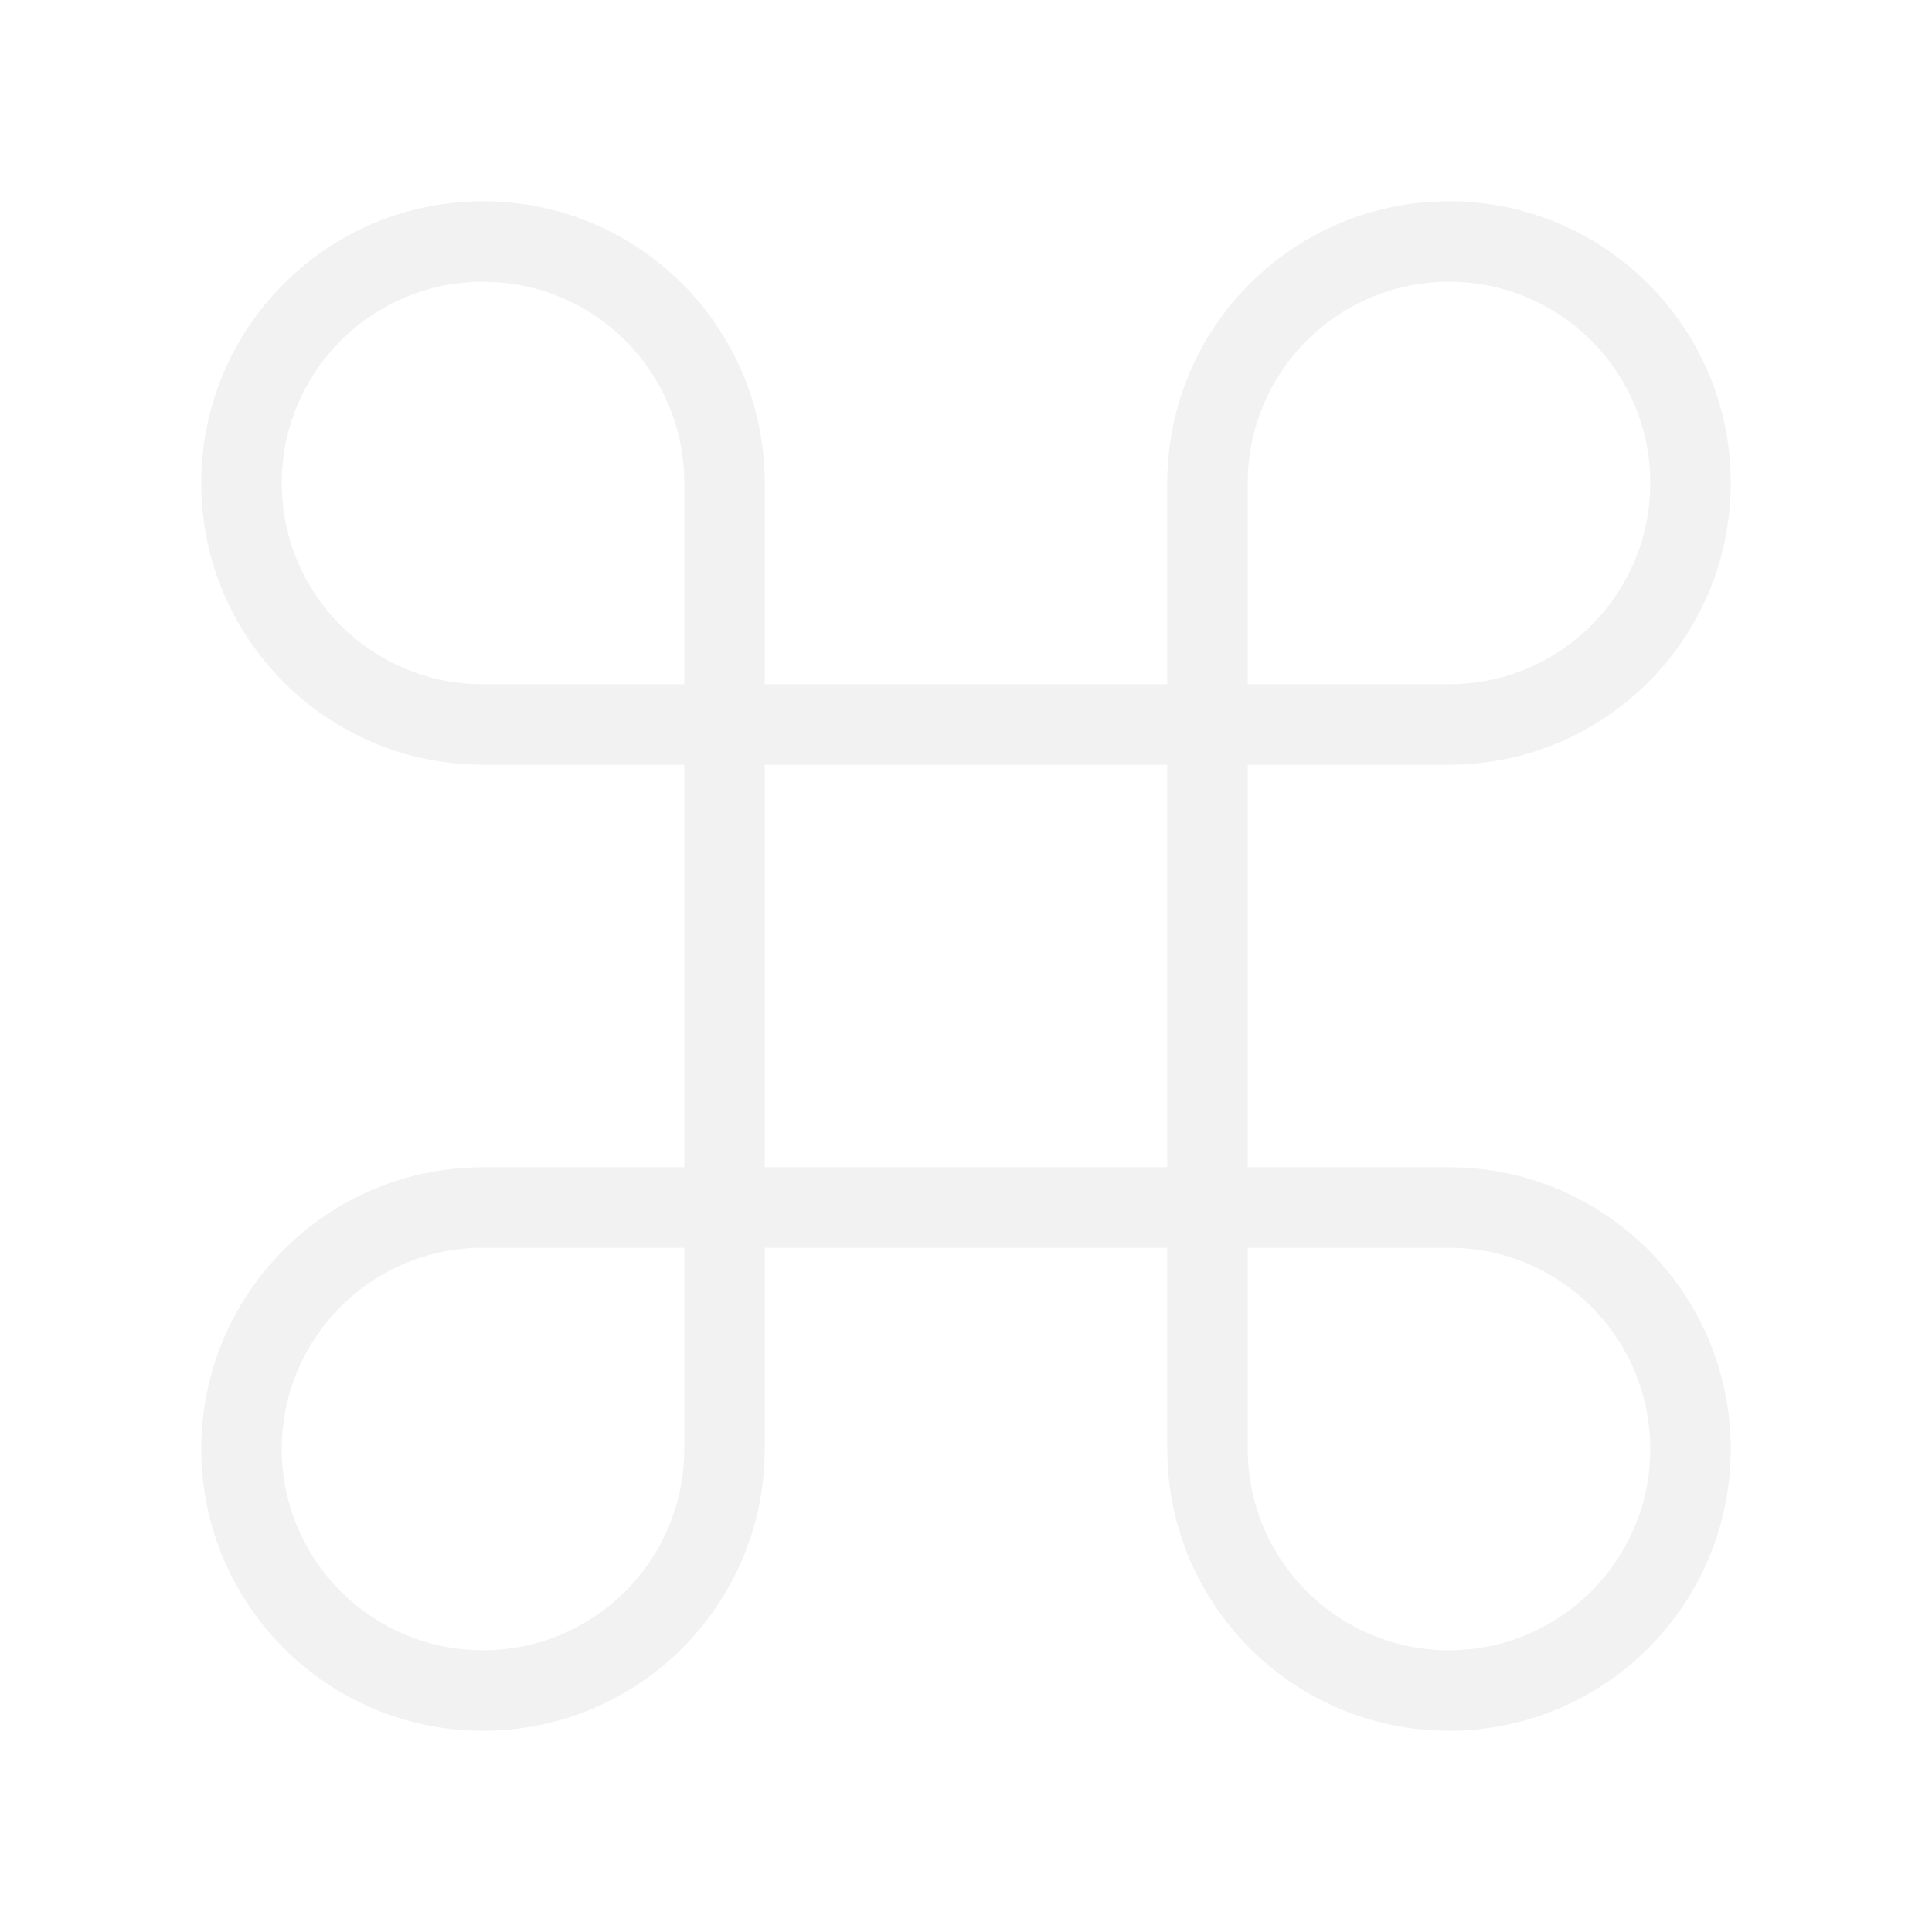
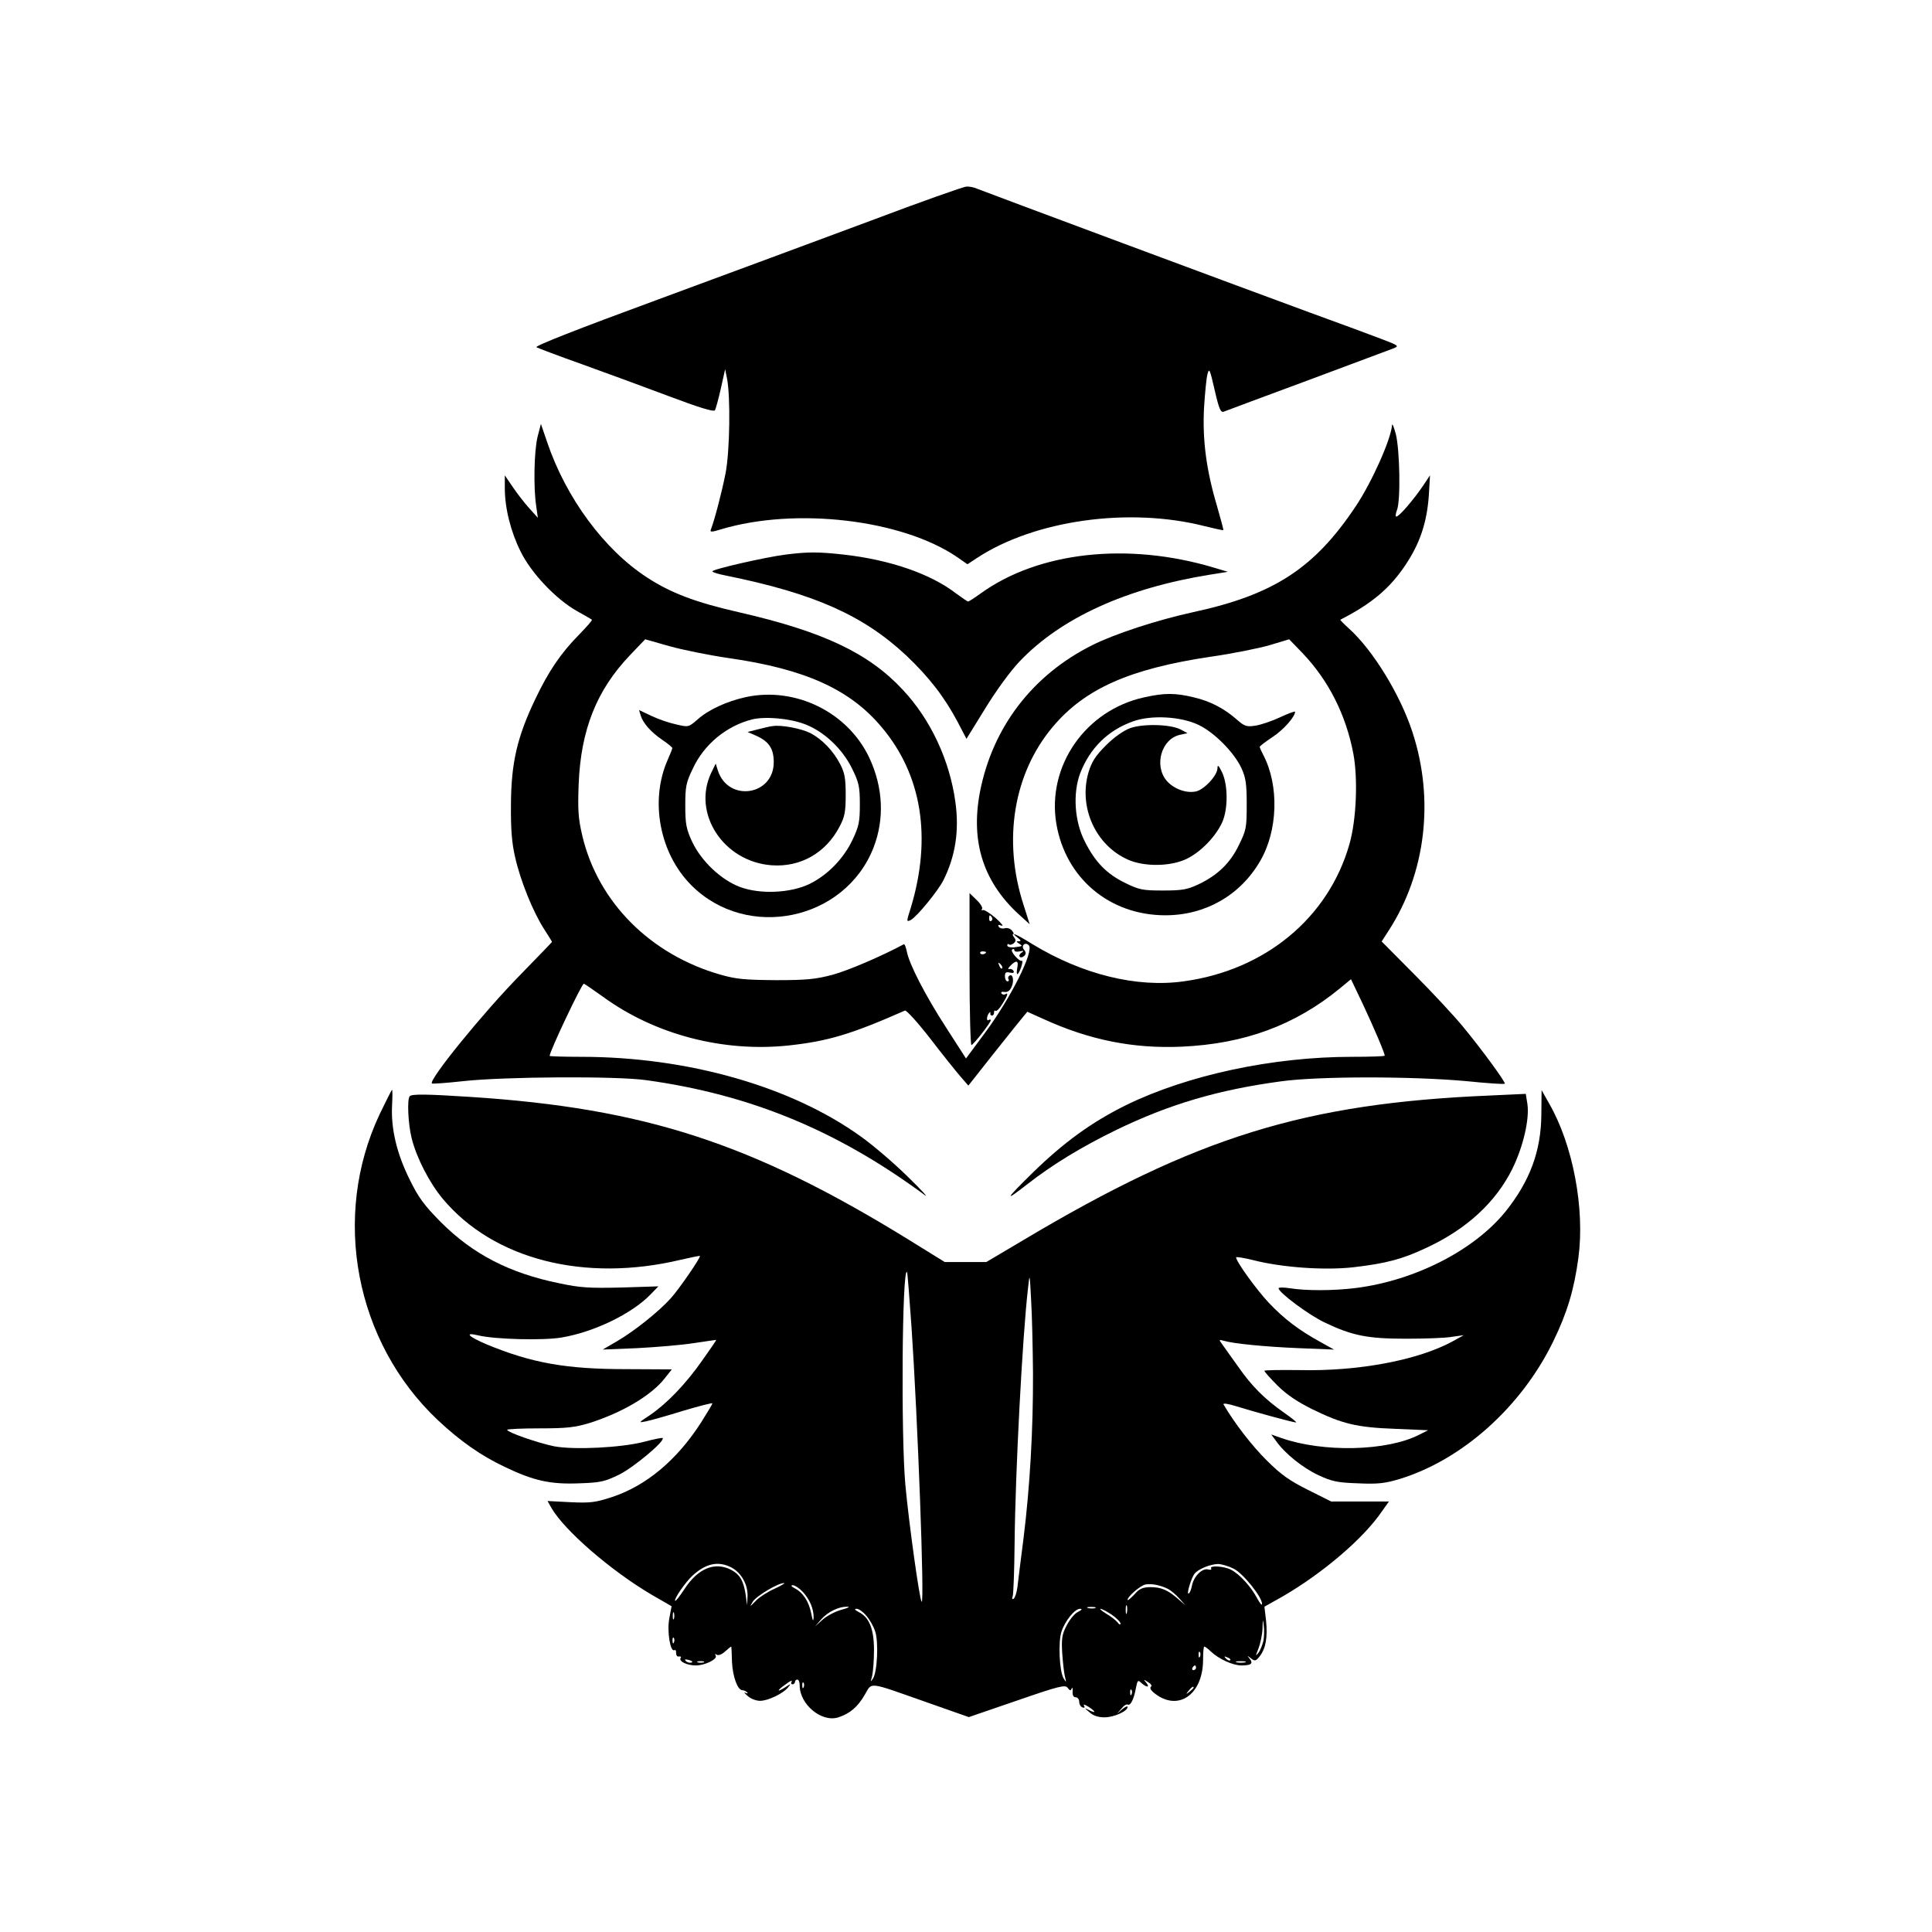
- <svg xmlns="http://www.w3.org/2000/svg" version="1.1" width="24" height="24" viewBox="948,463.5,24,24">
-   <defs>
-     <clipPath id="clip-1">
-       <rect x="948" y="463.5" width="24" height="24" id="clip-1" stroke="none" />
-     </clipPath>
-   </defs>
-   <g fill="none" fill-rule="nonzero" stroke="none" stroke-width="1" stroke-linecap="butt" stroke-linejoin="miter" stroke-miterlimit="10" stroke-dasharray="" stroke-dashoffset="0" font-family="none" font-weight="none" font-size="none" text-anchor="none" style="mix-blend-mode: normal">
-     <g>
-       <g id="Group 1">
-         <g clip-path="url(#clip-1)" id="Group 1">
-           <path d="M963,469.5v12c0,1.657 1.343,3 3,3c1.657,0 3,-1.343 3,-3c0,-1.657 -1.343,-3 -3,-3h-12c-1.657,0 -3,1.343 -3,3c0,1.657 1.343,3 3,3c1.657,0 3,-1.343 3,-3v-12c0,-1.657 -1.343,-3 -3,-3c-1.657,0 -3,1.343 -3,3c0,1.657 1.343,3 3,3h12c1.657,0 3,-1.343 3,-3c0,-1.657 -1.343,-3 -3,-3c-1.657,0 -3,1.343 -3,3" id="Path 1" stroke="#f2f2f2" />
-         </g>
-       </g>
-     </g>
+ <svg xmlns="http://www.w3.org/2000/svg" version="1.0" width="819pt" height="819pt" viewBox="0 0 819 819" preserveAspectRatio="xMidYMid meet">
+   <g transform="translate(0,819) scale(0.1,-0.1)" fill="#000000" stroke="none">
+     <path d="M3690 7254 c-212 -79 -620 -230 -907 -336 -332 -122 -518 -195 -509 -200 8 -4 94 -37 193 -72 98 -35 263 -96 367 -135 130 -49 192 -68 197 -60 3 6 15 48 25 93 l18 81 8 -40 c15 -77 12 -305 -6 -400 -15 -77 -46 -197 -63 -241 -4 -10 5 -10 43 2 317 95 768 42 1002 -118 l43 -30 38 25 c245 162 647 219 970 136 41 -10 76 -18 77 -16 1 1 -11 47 -27 102 -45 151 -62 279 -55 415 4 63 10 129 15 145 7 27 10 19 30 -68 19 -83 26 -97 39 -92 10 4 168 63 352 131 184 69 348 130 364 136 28 11 28 12 -45 40 -41 16 -180 67 -309 114 -270 99 -1374 510 -1408 524 -13 6 -33 10 -45 9 -12 0 -195 -65 -407 -145z" />
+     <path d="M5901 6388 c-4 -59 -84 -239 -153 -343 -175 -263 -347 -376 -690 -450 -155 -34 -332 -92 -428 -140 -254 -127 -423 -349 -476 -623 -41 -216 17 -389 178 -530 l33 -30 -26 82 c-89 273 -43 557 124 755 136 162 327 246 669 297 92 13 205 36 250 49 l83 25 56 -58 c111 -116 185 -263 216 -427 20 -106 13 -282 -17 -385 -89 -311 -357 -533 -702 -580 -199 -28 -430 29 -642 158 -67 42 -99 55 -62 27 14 -11 16 -15 5 -15 -12 0 -12 -2 1 -10 17 -11 16 -11 -22 -16 -16 -1 -28 2 -28 8 0 6 3 8 7 5 3 -4 12 -2 20 4 10 9 10 15 2 25 -6 8 -8 14 -4 14 4 0 2 7 -5 15 -7 9 -21 13 -31 10 -9 -3 -21 0 -25 6 -5 9 -2 10 12 5 10 -4 -1 11 -26 33 -25 21 -49 36 -54 33 -5 -3 -6 -1 -3 5 4 5 -7 23 -23 38 l-30 29 0 -322 c0 -177 4 -322 8 -322 8 0 82 95 82 105 0 4 -4 4 -9 1 -11 -7 -8 20 3 31 4 4 6 3 4 -2 -1 -6 2 -10 7 -10 6 0 9 6 9 12 -1 7 2 11 6 8 5 -3 18 10 29 29 23 36 27 51 12 41 -5 -3 -12 -1 -16 4 -3 6 3 8 13 6 13 -2 23 5 30 21 12 25 6 58 -9 48 -5 -3 -7 -10 -4 -15 4 -5 1 -9 -4 -9 -6 0 -11 10 -11 21 0 17 5 20 21 16 13 -3 19 -1 16 6 -3 7 -11 11 -18 9 -8 -2 -6 4 6 16 25 24 34 20 27 -13 -6 -35 4 -31 17 5 5 17 7 29 3 27 -11 -5 -52 42 -41 48 5 4 9 2 9 -3 0 -6 10 -8 23 -5 17 4 19 2 7 -6 -8 -5 -11 -13 -7 -17 4 -4 12 -3 19 4 8 8 8 15 -1 26 -14 16 4 35 20 19 24 -24 -76 -224 -186 -372 l-80 -108 -83 129 c-90 139 -158 271 -168 325 -4 19 -9 32 -13 30 -93 -50 -235 -111 -301 -129 -72 -19 -109 -23 -240 -23 -131 1 -168 4 -235 23 -298 85 -519 307 -586 587 -18 76 -20 110 -16 220 9 231 76 399 217 547 l65 68 102 -29 c57 -16 171 -39 254 -51 321 -46 512 -132 646 -292 171 -202 214 -469 124 -766 -19 -60 -19 -61 0 -52 26 14 115 123 138 168 51 102 68 210 51 332 -24 176 -104 349 -223 476 -145 156 -339 247 -692 328 -185 42 -291 82 -392 148 -182 118 -343 337 -423 572 l-27 79 -14 -54 c-15 -60 -18 -216 -6 -294 l7 -50 -36 40 c-20 22 -51 62 -70 90 l-34 50 0 -55 c0 -84 25 -184 67 -268 45 -92 150 -202 238 -252 33 -18 62 -35 64 -37 3 -2 -21 -29 -52 -61 -79 -80 -131 -156 -188 -276 -77 -161 -102 -270 -103 -446 -1 -109 4 -165 18 -225 22 -98 75 -229 121 -301 19 -30 35 -55 35 -57 0 -1 -60 -63 -133 -138 -160 -163 -392 -449 -376 -462 2 -2 63 2 134 10 174 19 649 22 775 4 440 -61 809 -213 1180 -487 19 -15 -13 21 -72 78 -59 58 -149 135 -200 171 -295 212 -734 337 -1185 337 -73 0 -133 2 -133 4 0 19 136 306 145 306 2 0 39 -25 82 -56 220 -160 508 -235 785 -206 167 18 265 47 494 148 6 3 54 -50 107 -118 52 -68 110 -140 129 -162 l33 -38 105 133 c58 73 114 143 125 156 l20 24 69 -31 c195 -89 381 -126 585 -117 267 12 481 91 672 248 l46 38 51 -107 c46 -98 92 -206 92 -217 0 -3 -62 -5 -138 -5 -337 0 -696 -77 -957 -204 -146 -72 -265 -158 -399 -289 -116 -114 -121 -125 -21 -47 105 82 229 158 377 230 225 109 431 170 698 206 158 22 554 22 785 1 88 -9 162 -14 164 -11 5 5 -97 145 -179 244 -39 47 -132 147 -207 222 l-136 137 31 48 c156 242 193 553 100 838 -51 158 -167 348 -269 440 -22 20 -39 37 -37 38 133 68 210 133 276 232 61 91 91 180 99 295 l5 85 -30 -45 c-41 -60 -101 -130 -113 -130 -4 0 -3 12 3 28 16 39 12 255 -5 322 -8 30 -15 47 -16 38z m-1696 -2087 c3 -5 2 -12 -3 -15 -5 -3 -9 1 -9 9 0 17 3 19 12 6z m-25 -147 c0 -8 -19 -13 -24 -6 -3 5 1 9 9 9 8 0 15 -2 15 -3z m68 -69 c-3 -3 -9 2 -12 12 -6 14 -5 15 5 6 7 -7 10 -15 7 -18z" />
+     <path d="M3330 5839 c-86 -11 -310 -62 -310 -71 0 -4 26 -12 58 -18 374 -76 581 -168 764 -339 96 -91 162 -176 219 -284 l36 -69 79 128 c46 75 106 158 146 200 176 185 453 311 808 368 l75 12 -60 18 c-365 109 -742 67 -987 -109 -26 -19 -51 -35 -54 -35 -3 0 -26 16 -52 35 -108 83 -280 142 -475 164 -108 12 -152 12 -247 0z" />
+     <path d="M3162 5235 c-81 -18 -158 -53 -205 -95 -38 -33 -39 -33 -90 -21 -29 6 -76 22 -105 36 l-53 25 7 -23 c10 -33 44 -71 91 -103 24 -16 43 -32 43 -35 0 -4 -9 -26 -20 -51 -76 -173 -34 -396 101 -531 236 -236 651 -150 772 160 47 121 41 255 -18 381 -91 193 -313 302 -523 257z m250 -115 c80 -30 159 -104 200 -188 29 -59 33 -76 33 -152 0 -74 -4 -93 -31 -150 -38 -80 -105 -149 -182 -187 -80 -39 -210 -45 -295 -13 -81 30 -165 111 -203 192 -25 54 -29 75 -29 153 0 80 3 97 32 157 48 103 142 180 250 208 56 14 160 5 225 -20z" />
+     <path d="M3275 5112 c-11 -1 -39 -8 -63 -14 l-43 -11 39 -17 c52 -24 72 -54 72 -111 0 -142 -193 -171 -237 -35 l-9 29 -19 -39 c-82 -172 52 -377 256 -392 122 -9 229 52 287 162 23 43 27 64 27 136 0 70 -4 93 -23 130 -30 58 -77 106 -126 132 -40 20 -124 36 -161 30z" />
+     <path d="M4851 5234 c-249 -54 -414 -291 -373 -536 39 -231 226 -388 462 -388 170 0 318 85 402 230 75 128 81 319 14 448 -9 17 -16 33 -16 36 0 3 25 22 55 42 47 31 95 86 95 107 0 3 -28 -7 -62 -23 -34 -16 -81 -32 -105 -36 -38 -6 -47 -3 -78 24 -54 48 -115 80 -185 96 -78 19 -124 19 -209 0z m230 -117 c67 -32 151 -117 182 -184 18 -40 22 -66 22 -153 0 -99 -2 -109 -33 -172 -37 -77 -90 -128 -172 -167 -47 -22 -68 -26 -150 -26 -87 0 -101 3 -162 33 -77 38 -125 87 -169 174 -44 85 -52 204 -20 290 41 106 117 182 224 220 77 28 203 21 278 -15z" />
+     <path d="M4790 5103 c-27 -10 -67 -38 -102 -73 -45 -45 -60 -69 -74 -115 -42 -146 29 -306 165 -368 71 -33 189 -31 257 5 59 31 118 93 145 152 25 55 25 157 0 211 -15 31 -20 35 -20 18 -1 -31 -56 -90 -91 -98 -42 -9 -95 11 -125 46 -54 65 -21 177 57 194 l32 7 -30 16 c-43 22 -159 25 -214 5z" />
+     <path d="M1610 3468 c-206 -435 -105 -968 247 -1299 94 -88 182 -150 284 -198 121 -58 192 -74 314 -69 91 3 108 7 170 37 62 31 196 143 184 155 -2 2 -38 -5 -79 -16 -96 -25 -297 -35 -381 -19 -68 14 -199 59 -199 70 0 3 62 6 138 6 115 0 149 4 212 23 138 44 260 116 317 188 l31 39 -192 1 c-257 0 -402 26 -593 105 -78 33 -97 53 -35 38 72 -17 274 -22 352 -9 138 23 299 101 378 183 l33 34 -158 -5 c-134 -3 -174 -1 -262 18 -212 43 -367 124 -502 259 -71 72 -95 104 -133 182 -54 109 -79 214 -74 312 2 37 2 67 0 67 -2 0 -25 -46 -52 -102z" />
+     <path d="M6534 3467 c-1 -156 -48 -283 -152 -413 -133 -164 -383 -292 -634 -324 -96 -12 -213 -12 -280 -1 -27 4 -48 4 -48 0 0 -18 129 -114 195 -145 117 -56 182 -69 345 -69 80 0 168 3 195 8 l50 7 -45 -25 c-147 -81 -402 -129 -653 -123 -81 1 -147 0 -147 -3 0 -4 25 -32 55 -62 39 -39 84 -69 148 -101 127 -62 188 -77 351 -83 l140 -6 -38 -19 c-136 -70 -407 -76 -584 -14 l-43 15 20 -27 c37 -53 113 -114 179 -145 58 -27 80 -32 169 -35 84 -4 115 0 175 18 266 81 518 306 653 585 58 119 88 218 106 353 28 208 -23 479 -124 654 l-32 57 -1 -102z" />
+     <path d="M1737 3543 c-12 -12 -7 -118 8 -178 21 -84 76 -190 132 -257 215 -257 601 -356 1010 -258 43 10 79 17 80 16 5 -5 -87 -139 -123 -179 -50 -56 -155 -140 -229 -183 l-60 -35 145 6 c79 4 187 13 239 21 52 8 96 14 97 14 2 0 -25 -39 -59 -87 -70 -100 -150 -183 -222 -232 -50 -33 -50 -33 -15 -26 19 4 90 24 158 45 67 20 122 34 122 31 0 -3 -22 -40 -48 -81 -102 -159 -232 -268 -377 -316 -71 -23 -91 -26 -177 -22 l-97 5 17 -30 c55 -95 251 -265 424 -367 l85 -49 -10 -53 c-10 -55 5 -144 22 -133 5 2 8 -3 7 -13 0 -9 5 -16 12 -14 8 1 11 -2 7 -7 -8 -14 28 -31 65 -31 39 0 93 27 84 42 -5 7 -3 8 5 3 7 -4 22 2 37 16 13 12 24 21 24 18 1 -2 2 -31 3 -64 3 -63 24 -120 44 -120 6 0 15 -4 20 -9 5 -5 2 -6 -7 -2 -8 4 -4 -2 9 -13 13 -12 36 -21 53 -21 34 0 98 31 119 57 13 17 13 17 -13 0 -38 -24 -35 -13 4 14 17 13 28 18 24 11 -4 -7 -2 -12 3 -12 6 0 11 5 11 10 0 6 5 10 10 10 6 0 10 -11 10 -25 0 -81 94 -158 164 -135 49 16 82 44 112 96 32 54 9 57 259 -31 l182 -64 204 70 c182 63 205 68 215 54 9 -12 13 -13 17 -3 3 7 5 2 4 -12 -1 -16 3 -25 13 -25 8 0 15 -9 15 -19 0 -11 6 -21 14 -24 9 -3 11 0 6 8 -4 7 4 4 19 -5 32 -21 34 -30 4 -15 -23 11 -23 11 1 -9 15 -14 37 -21 63 -21 40 0 98 26 98 44 0 5 -10 1 -23 -10 l-22 -19 19 22 c10 13 22 20 27 17 11 -6 26 23 34 69 7 35 9 37 24 22 23 -20 37 -19 20 2 -13 15 -12 15 8 2 12 -7 18 -16 12 -19 -5 -4 -2 -13 8 -22 101 -88 212 -17 213 135 0 31 2 57 5 57 3 0 16 -9 28 -21 34 -32 93 -59 130 -59 41 0 51 8 34 29 -11 14 -10 14 6 1 17 -13 21 -12 38 10 25 33 33 80 26 150 l-7 59 80 45 c168 98 340 244 418 359 l30 42 -123 0 -122 0 -98 49 c-78 39 -114 64 -175 125 -62 61 -137 158 -183 237 -4 7 18 4 56 -8 77 -24 239 -68 251 -68 5 0 -17 18 -50 41 -83 58 -138 113 -197 198 -29 40 -59 83 -67 94 -13 18 -13 19 5 14 43 -13 177 -26 320 -32 l150 -6 -61 34 c-87 48 -151 96 -216 165 -50 53 -138 174 -138 192 0 3 33 -2 73 -12 121 -31 302 -44 425 -30 137 16 207 34 310 83 170 79 293 193 363 334 46 94 73 210 64 274 l-7 44 -151 -7 c-786 -33 -1244 -175 -1979 -613 l-157 -93 -88 0 -88 0 -155 96 c-662 408 -1117 556 -1855 604 -186 12 -249 13 -258 3z m2127 -978 c26 -382 56 -1177 43 -1165 -9 8 -54 333 -69 495 -19 209 -14 925 7 903 2 -2 10 -106 19 -233z m515 -195 c1 -239 -13 -482 -40 -700 -12 -91 -23 -184 -26 -208 -3 -23 -10 -45 -16 -49 -6 -4 -8 0 -4 10 3 9 7 110 8 224 3 300 33 878 57 1083 7 65 7 64 13 -50 4 -63 7 -203 8 -310z m-1278 -825 c41 -22 69 -71 68 -120 l-2 -40 -6 45 c-9 59 -25 86 -61 105 -70 36 -141 7 -199 -82 -19 -29 -36 -51 -39 -49 -6 7 44 80 74 107 57 52 109 63 165 34z m2129 -5 c40 -20 120 -120 120 -149 0 -9 -9 2 -21 24 -25 48 -74 102 -111 121 -30 15 -92 19 -84 5 4 -5 -3 -7 -13 -4 -25 6 -60 -29 -68 -68 -3 -16 -9 -32 -14 -34 -11 -7 11 67 25 84 16 20 66 40 99 41 15 0 45 -9 67 -20z m-1947 -85 c-29 -13 -65 -36 -80 -52 -25 -26 -26 -26 -12 -3 14 24 110 81 133 79 6 0 -13 -11 -41 -24z m1667 0 c14 -7 36 -26 50 -42 l25 -28 -30 26 c-44 39 -73 51 -119 51 -33 -1 -47 -7 -68 -32 -16 -16 -28 -27 -28 -22 0 14 53 60 75 65 25 5 62 -2 95 -18z m-1548 -12 c31 -33 48 -74 47 -111 -1 -18 -4 -13 -10 18 -10 51 -35 89 -70 107 -15 8 -18 13 -8 13 8 0 27 -12 41 -27z m1375 -90 c-3 -10 -5 -4 -5 12 0 17 2 24 5 18 2 -7 2 -21 0 -30z m-1210 13 c-26 -7 -62 -26 -80 -42 l-32 -29 25 29 c29 33 74 55 110 55 15 0 7 -5 -23 -13z m1076 7 c-7 -2 -21 -2 -30 0 -10 3 -4 5 12 5 17 0 24 -2 18 -5z m-970 -33 c14 -16 31 -46 37 -66 15 -44 9 -171 -9 -199 -11 -17 -11 -16 -4 10 4 17 8 66 8 110 0 89 -20 140 -66 162 -16 9 -19 13 -7 13 9 0 27 -13 41 -30z m897 17 c-14 -6 -35 -32 -48 -57 -20 -38 -23 -56 -19 -120 3 -41 8 -86 12 -100 6 -23 5 -23 -6 -5 -18 28 -24 155 -9 199 15 45 56 96 78 96 11 0 9 -4 -8 -13z m143 -12 c20 -14 37 -31 37 -37 0 -7 -6 -5 -12 4 -7 9 -29 26 -48 37 -19 12 -30 21 -25 21 6 0 27 -11 48 -25z m-1856 -17 c-3 -7 -5 -2 -5 12 0 14 2 19 5 13 2 -7 2 -19 0 -25z m2499 -93 c-4 -17 -13 -40 -21 -51 -13 -17 -13 -14 0 18 8 21 16 59 17 85 1 40 2 42 5 14 3 -19 2 -49 -1 -66z m-2499 -7 c-3 -8 -6 -5 -6 6 -1 11 2 17 5 13 3 -3 4 -12 1 -19z m2230 -60 c-3 -8 -6 -5 -6 6 -1 11 2 17 5 13 3 -3 4 -12 1 -19z m128 -16 c-3 -3 -11 0 -18 7 -9 10 -8 11 6 5 10 -3 15 -9 12 -12z m-2284 -10 c-7 -2 -18 1 -23 6 -8 8 -4 9 13 5 13 -4 18 -8 10 -11z m52 1 c-7 -2 -19 -2 -25 0 -7 3 -2 5 12 5 14 0 19 -2 13 -5z m2295 0 c-10 -2 -26 -2 -35 0 -10 3 -2 5 17 5 19 0 27 -2 18 -5z m-208 -23 c0 -5 -5 -10 -11 -10 -5 0 -7 5 -4 10 3 6 8 10 11 10 2 0 4 -4 4 -10z m-1663 -82 c-3 -8 -6 -5 -6 6 -1 11 2 17 5 13 3 -3 4 -12 1 -19z m1653 -2 c0 -2 -8 -10 -17 -17 -16 -13 -17 -12 -4 4 13 16 21 21 21 13z m-263 -28 c-3 -8 -6 -5 -6 6 -1 11 2 17 5 13 3 -3 4 -12 1 -19z" />
  </g>
</svg>
